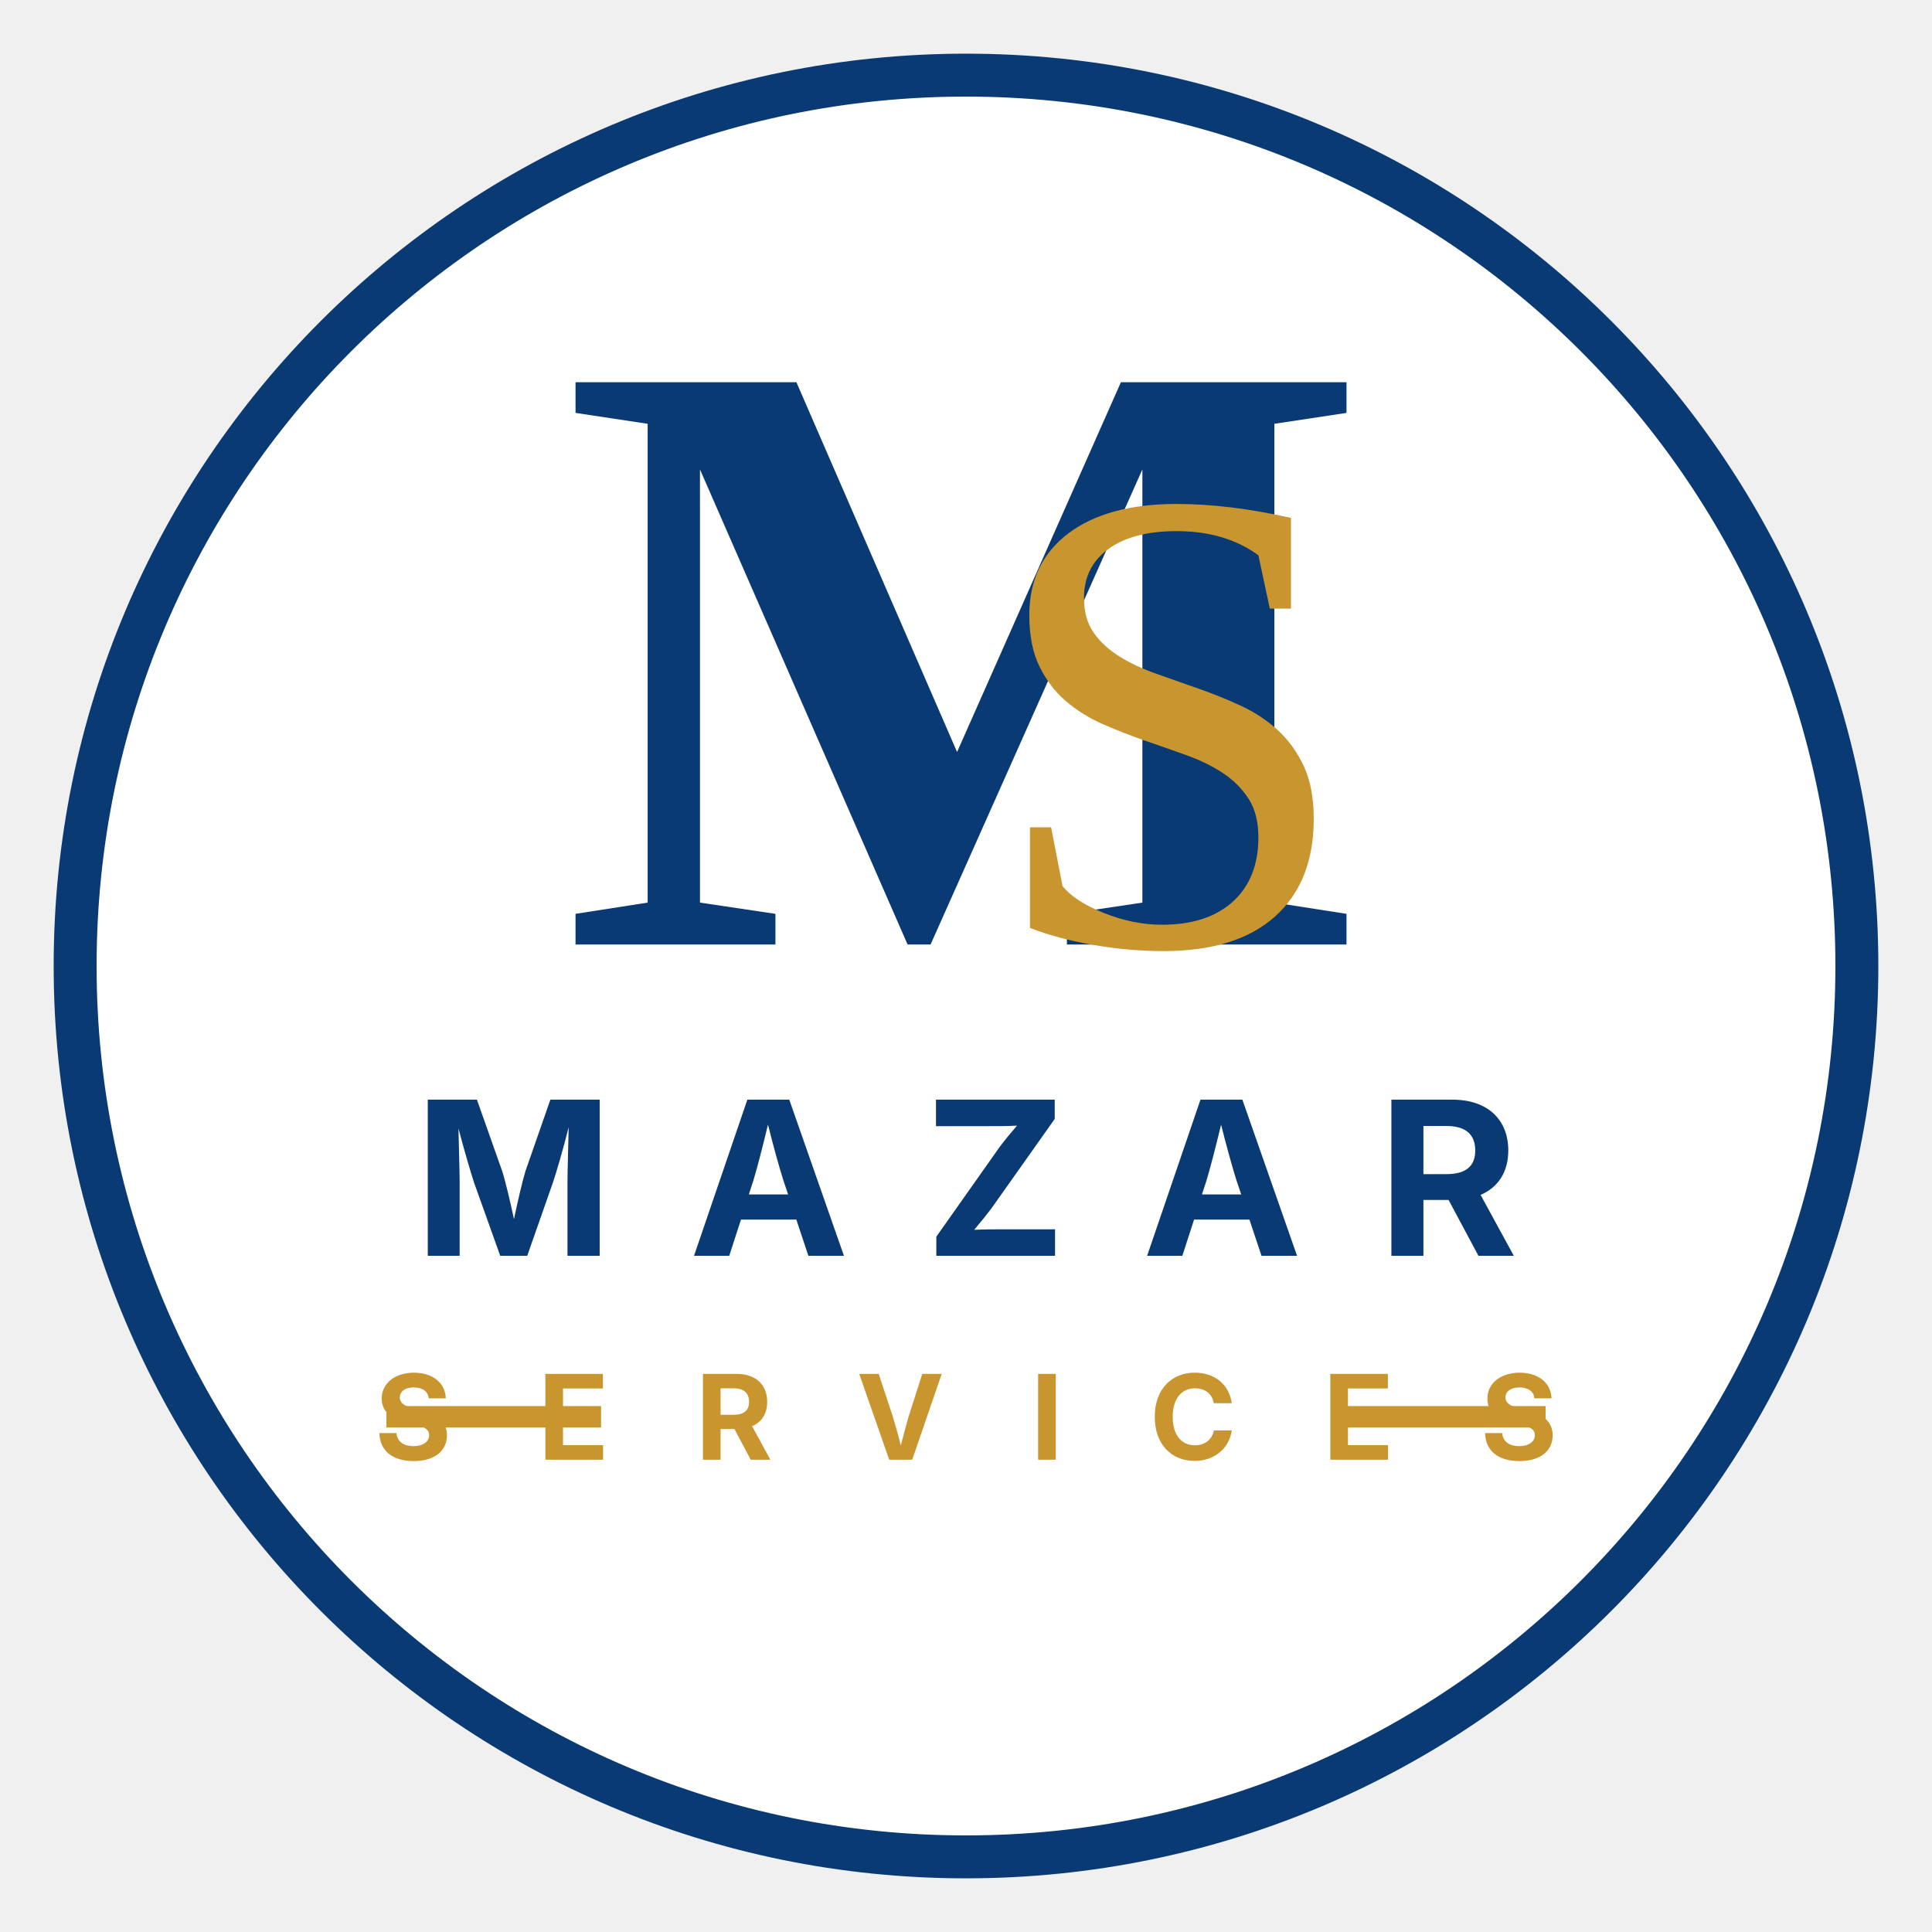
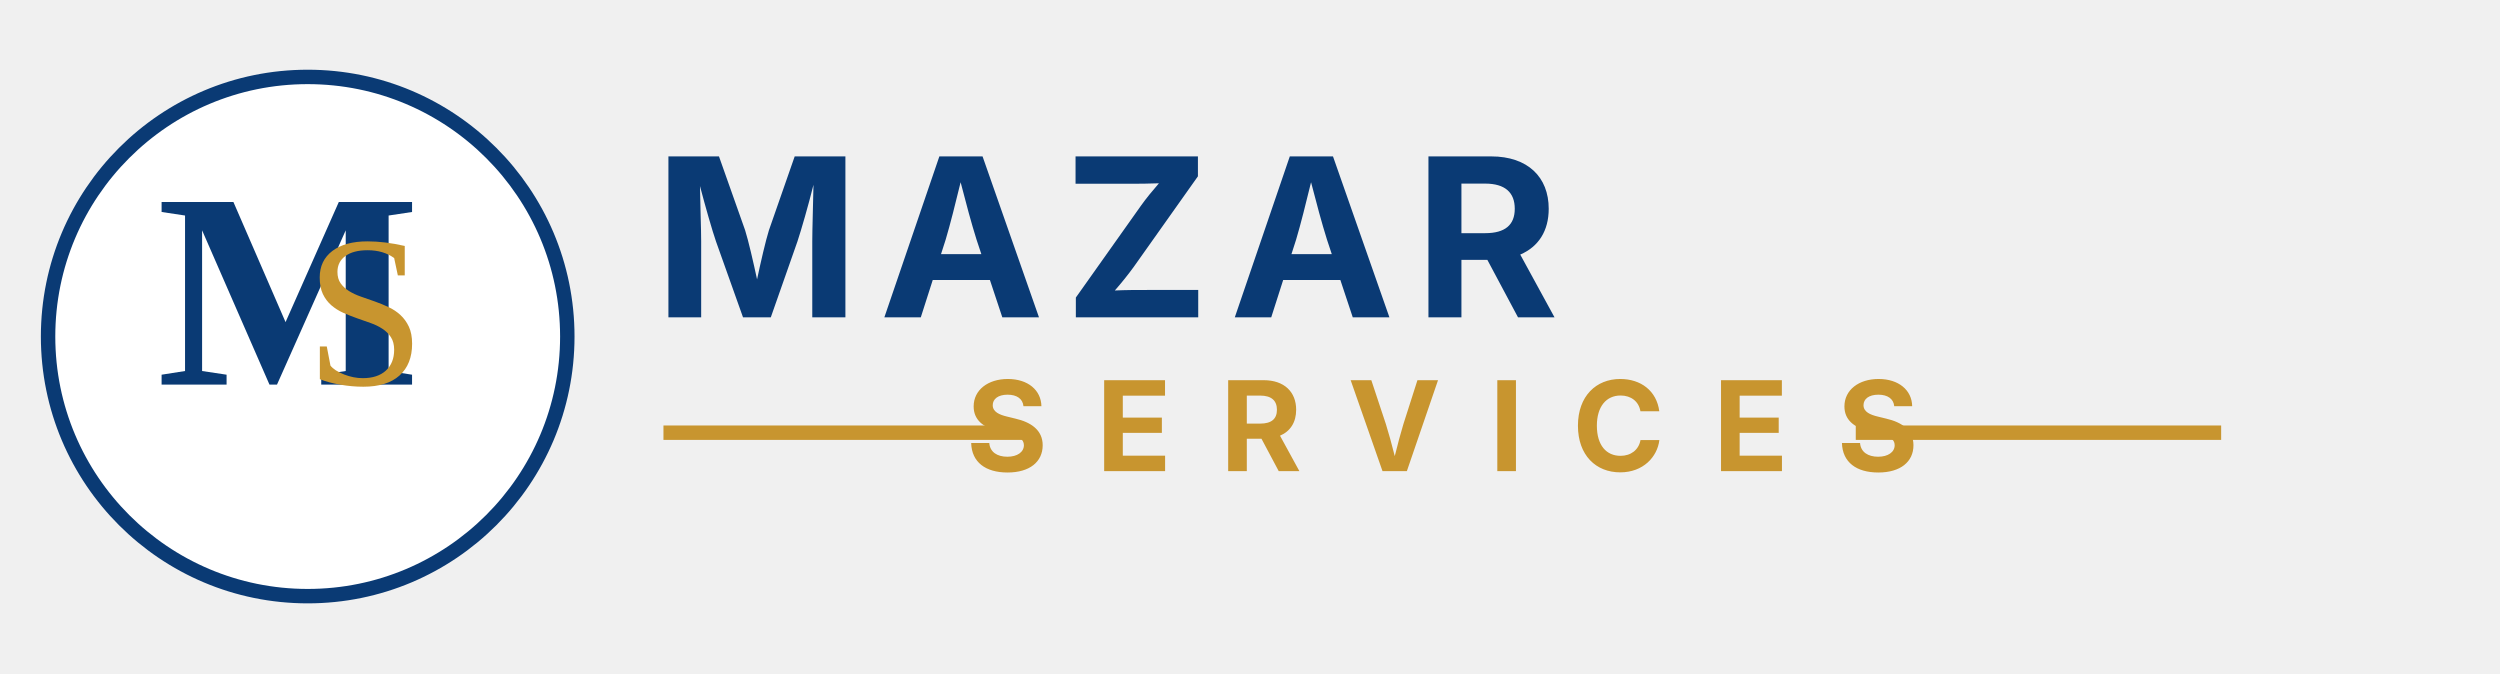
- <svg xmlns="http://www.w3.org/2000/svg" width="180" height="180" viewBox="0 0 180 180" role="img" aria-labelledby="t d">
-   <defs>
-     <style>
-       .blue{fill:#0a3a74}
-       .gold{fill:#c8952f}
-     </style>
-   </defs>
-   <circle cx="90" cy="90" r="83" fill="#ffffff" stroke="#0a3a74" stroke-width="4" />
-   <text x="90" y="88" text-anchor="middle" class="blue" font-family="Georgia, 'Times New Roman', serif" font-size="80" font-weight="700">M</text>
-   <text x="109" y="88" text-anchor="middle" class="gold" font-family="Georgia, 'Times New Roman', serif" font-size="62" font-weight="500">S</text>
-   <text x="90" y="117" text-anchor="middle" class="blue" font-family="Inter, Arial, sans-serif" font-size="20" letter-spacing="7" font-weight="700">MAZAR</text>
-   <line x1="36" y1="132" x2="56" y2="132" stroke="#c8952f" stroke-width="2" />
-   <line x1="124" y1="132" x2="144" y2="132" stroke="#c8952f" stroke-width="2" />
-   <text x="90" y="136" text-anchor="middle" class="gold" font-family="Inter, Arial, sans-serif" font-size="11" letter-spacing="8" font-weight="700">SERVICES</text>
+ <svg xmlns="http://www.w3.org/2000/svg" width="520" height="140" viewBox="0 0 520 140" role="img" aria-labelledby="t d">
+   <circle cx="64" cy="70" r="54" fill="#fff" stroke="#0a3a74" stroke-width="3" />
+   <text x="60" y="80" text-anchor="middle" fill="#0a3a74" font-family="Georgia, 'Times New Roman', serif" font-size="58" font-weight="700">M</text>
+   <text x="76" y="80" text-anchor="middle" fill="#c8952f" font-family="Georgia, 'Times New Roman', serif" font-size="45">S</text>
+   <text x="136" y="66" fill="#0a3a74" font-family="Inter, Arial, sans-serif" font-size="46" font-weight="700" letter-spacing="4">MAZAR</text>
+   <line x1="138" y1="90" x2="214" y2="90" stroke="#c8952f" stroke-width="3" />
+   <line x1="386" y1="90" x2="462" y2="90" stroke="#c8952f" stroke-width="3" />
+   <text x="300" y="98" text-anchor="middle" fill="#c8952f" font-family="Inter, Arial, sans-serif" font-size="26" font-weight="700" letter-spacing="10">SERVICES</text>
</svg>
